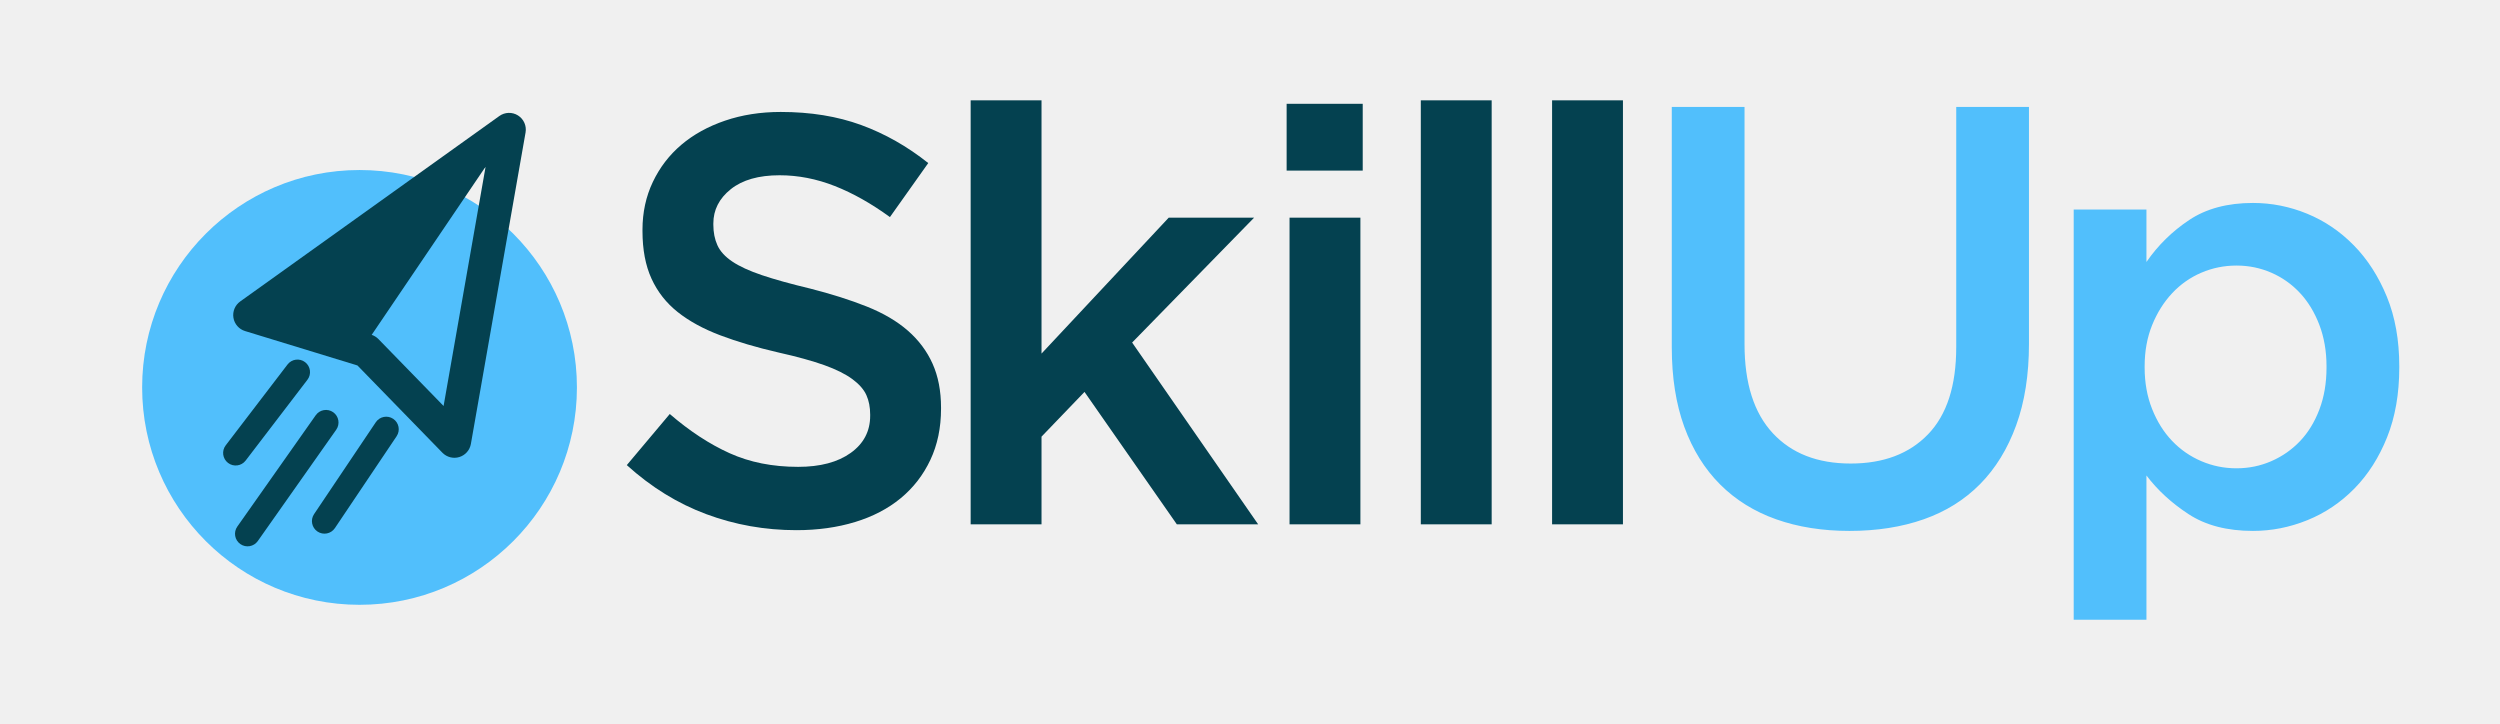
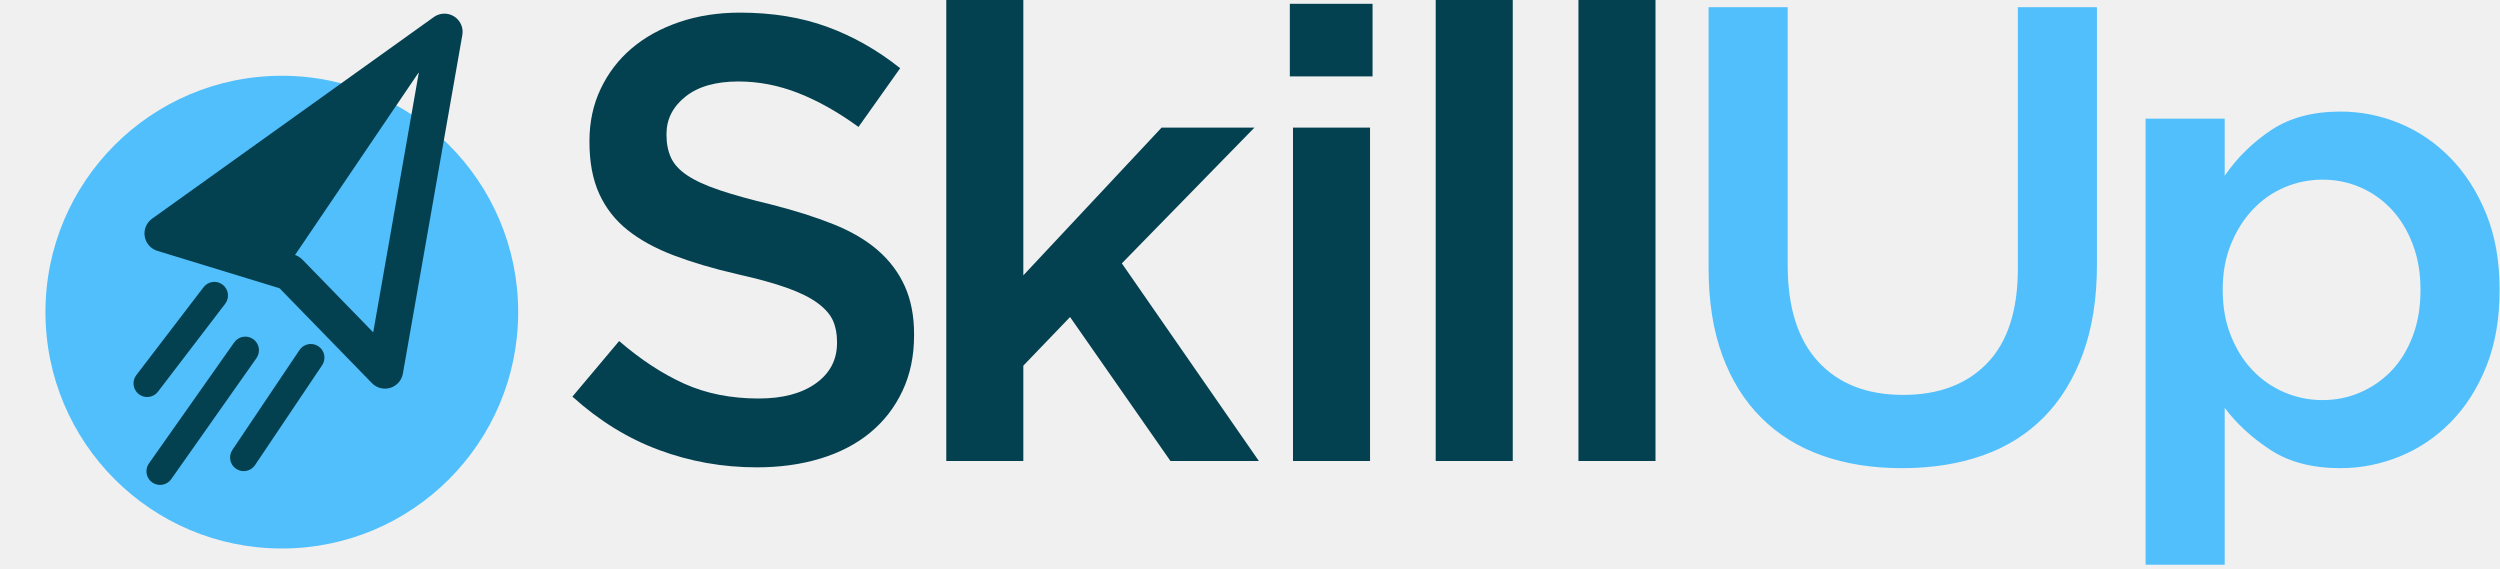
- <svg xmlns="http://www.w3.org/2000/svg" width="598" height="173" viewBox="0 0 598 173" fill="none">
+ <svg xmlns="http://www.w3.org/2000/svg" width="550" height="125" viewBox="24 24 550 125" fill="none">
  <path fill-rule="evenodd" clip-rule="evenodd" d="M86.001 144.669C114.719 144.669 138 121.388 138 92.668C138 63.95 114.719 40.669 86.001 40.669C57.281 40.669 34 63.95 34 92.668C34 121.388 57.281 144.669 86.001 144.669" fill="#51BFFC" />
  <path fill-rule="evenodd" clip-rule="evenodd" d="M123.906 27.615C125.281 28.48 125.996 30.091 125.715 31.692L112.634 106.196C112.374 107.675 111.308 108.884 109.873 109.326C108.438 109.769 106.876 109.37 105.828 108.295L85.501 87.418L58.612 79.187C57.157 78.741 56.081 77.509 55.836 76.007C55.59 74.506 56.218 72.995 57.456 72.109L119.448 27.747C120.769 26.802 122.531 26.749 123.906 27.615ZM68.692 73.906L88.822 80.068C89.465 80.265 90.048 80.621 90.517 81.103L106.106 97.113L116.143 39.949L68.692 73.906Z" fill="#044150" />
  <path fill-rule="evenodd" clip-rule="evenodd" d="M72.981 86.628C74.297 87.634 74.548 89.517 73.541 90.833L58.754 110.17C57.748 111.486 55.865 111.737 54.549 110.731C53.233 109.725 52.982 107.842 53.988 106.526L68.775 87.189C69.782 85.872 71.665 85.621 72.981 86.628ZM79.701 98.605C81.055 99.56 81.38 101.431 80.426 102.786L61.668 129.413C60.714 130.767 58.842 131.092 57.487 130.137C56.133 129.183 55.809 127.312 56.763 125.957L75.521 99.33C76.475 97.976 78.347 97.651 79.701 98.605ZM94.054 100.185C95.43 101.109 95.795 102.973 94.871 104.348L80.105 126.325C79.181 127.7 77.317 128.066 75.942 127.142C74.567 126.218 74.201 124.354 75.125 122.979L89.891 101.002C90.815 99.626 92.679 99.261 94.054 100.185Z" fill="#044150" />
  <path fill-rule="evenodd" clip-rule="evenodd" d="M86.514 83.631L121.776 31.569L60.352 76.048L86.514 83.631" fill="#044150" />
  <g clip-path="url(#clip0_5758_3331)">
    <path fill-rule="evenodd" clip-rule="evenodd" d="M460.155 124.213C465.432 122.36 469.925 119.556 473.634 115.799C477.343 112.043 480.217 107.36 482.264 101.749C484.307 96.139 485.33 89.624 485.33 82.207V25.58H467.929V83.063C467.929 92.288 465.68 99.23 461.186 103.888C456.691 108.548 450.522 110.878 442.682 110.878C434.743 110.878 428.527 108.452 424.034 103.603C419.539 98.753 417.292 91.67 417.292 82.35V25.58H399.891V83.063C399.891 90.29 400.889 96.638 402.885 102.105C404.883 107.574 407.735 112.161 411.444 115.87C415.153 119.578 419.621 122.36 424.852 124.213C430.081 126.068 435.929 126.995 442.397 126.995C448.958 126.995 454.877 126.068 460.155 124.213ZM526.549 110.306C523.887 109.165 521.557 107.55 519.56 105.456C517.563 103.366 515.97 100.822 514.782 97.826C513.591 94.83 512.998 91.528 512.998 87.913V87.627C512.998 84.014 513.591 80.733 514.782 77.785C515.97 74.838 517.563 72.294 519.56 70.154C521.557 68.015 523.887 66.374 526.549 65.233C529.211 64.092 532.016 63.522 534.965 63.522C537.911 63.522 540.693 64.092 543.31 65.233C545.924 66.374 548.206 67.992 550.156 70.082C552.104 72.176 553.651 74.718 554.792 77.714C555.933 80.709 556.503 84.014 556.503 87.627V87.913C556.503 91.621 555.933 94.973 554.792 97.968C553.651 100.964 552.104 103.484 550.156 105.528C548.206 107.574 545.924 109.165 543.31 110.306C540.693 111.448 537.911 112.018 534.965 112.018C532.016 112.018 529.211 111.448 526.549 110.306ZM496.028 148.248H513.43V113.73C516.087 117.249 519.455 120.34 523.533 123.001C527.612 125.663 532.735 126.995 538.902 126.995C543.36 126.995 547.701 126.139 551.922 124.427C556.143 122.716 559.892 120.198 563.164 116.868C566.436 113.54 569.045 109.45 570.991 104.601C572.935 99.751 573.908 94.188 573.908 87.912V87.627C573.908 81.352 572.912 75.788 570.92 70.938C568.927 66.088 566.293 62.002 563.021 58.672C559.749 55.344 556.025 52.824 551.851 51.112C547.677 49.4 543.36 48.545 538.902 48.545C532.831 48.545 527.754 49.899 523.676 52.61C519.597 55.319 516.18 58.672 513.43 62.666V50.113H496.028V148.248V148.248Z" fill="#51BFFC" />
    <path fill-rule="evenodd" clip-rule="evenodd" d="M204.522 124.87C208.775 123.575 212.418 121.675 215.449 119.174C218.479 116.673 220.845 113.617 222.545 110.004C224.246 106.392 225.096 102.317 225.096 97.777V97.499C225.096 93.518 224.421 90.02 223.075 87.009C221.729 84 219.755 81.361 217.155 79.089C214.554 76.821 211.283 74.9 207.335 73.324C203.389 71.75 198.86 70.315 193.754 69.016C189.111 67.905 185.279 66.841 182.261 65.821C179.244 64.803 176.875 63.715 175.158 62.556C173.439 61.399 172.256 60.103 171.606 58.666C170.955 57.231 170.631 55.588 170.631 53.733V53.456C170.631 50.214 172.021 47.481 174.799 45.258C177.578 43.035 181.469 41.924 186.471 41.924C190.917 41.924 195.316 42.781 199.67 44.494C204.023 46.209 208.423 48.685 212.87 51.927L222.039 39.005C217.038 35.024 211.688 31.989 205.992 29.905C200.296 27.821 193.88 26.779 186.749 26.779C181.932 26.779 177.49 27.474 173.423 28.863C169.355 30.252 165.875 32.175 162.981 34.629C160.087 37.084 157.815 40.047 156.161 43.521C154.506 46.995 153.681 50.815 153.681 54.984V55.262C153.681 59.708 154.399 63.506 155.839 66.655C157.278 69.805 159.369 72.468 162.108 74.644C164.848 76.821 168.237 78.673 172.277 80.202C176.315 81.73 180.935 83.098 186.137 84.3C190.687 85.32 194.377 86.339 197.21 87.356C200.041 88.377 202.271 89.489 203.896 90.692C205.521 91.897 206.637 93.171 207.241 94.512C207.844 95.856 208.145 97.408 208.145 99.166V99.445C208.145 103.15 206.593 106.113 203.491 108.336C200.386 110.56 196.197 111.671 190.917 111.671C184.803 111.671 179.337 110.583 174.522 108.406C169.704 106.231 164.935 103.104 160.211 99.028L149.93 111.254C155.765 116.534 162.108 120.449 168.965 122.995C175.818 125.542 182.997 126.816 190.501 126.816C195.593 126.816 200.267 126.166 204.522 124.87ZM232.181 125.427H249.132V104.446L259.414 93.748L281.505 125.427H300.956L270.806 81.938L299.984 52.066H279.559L249.132 84.578V24H232.181V125.427ZM308.459 125.427H325.409V52.066H308.459V125.427ZM307.762 40.811H325.963V24.833H307.762V40.811ZM339.857 125.427H356.808V24H339.857V125.427ZM371.258 125.427H388.209V24H371.258V125.427Z" fill="#044150" />
  </g>
  <defs>
    <clipPath id="clip0_5758_3331">
      <rect width="424.065" height="125" fill="white" transform="translate(149.93 24)" />
    </clipPath>
  </defs>
</svg>
